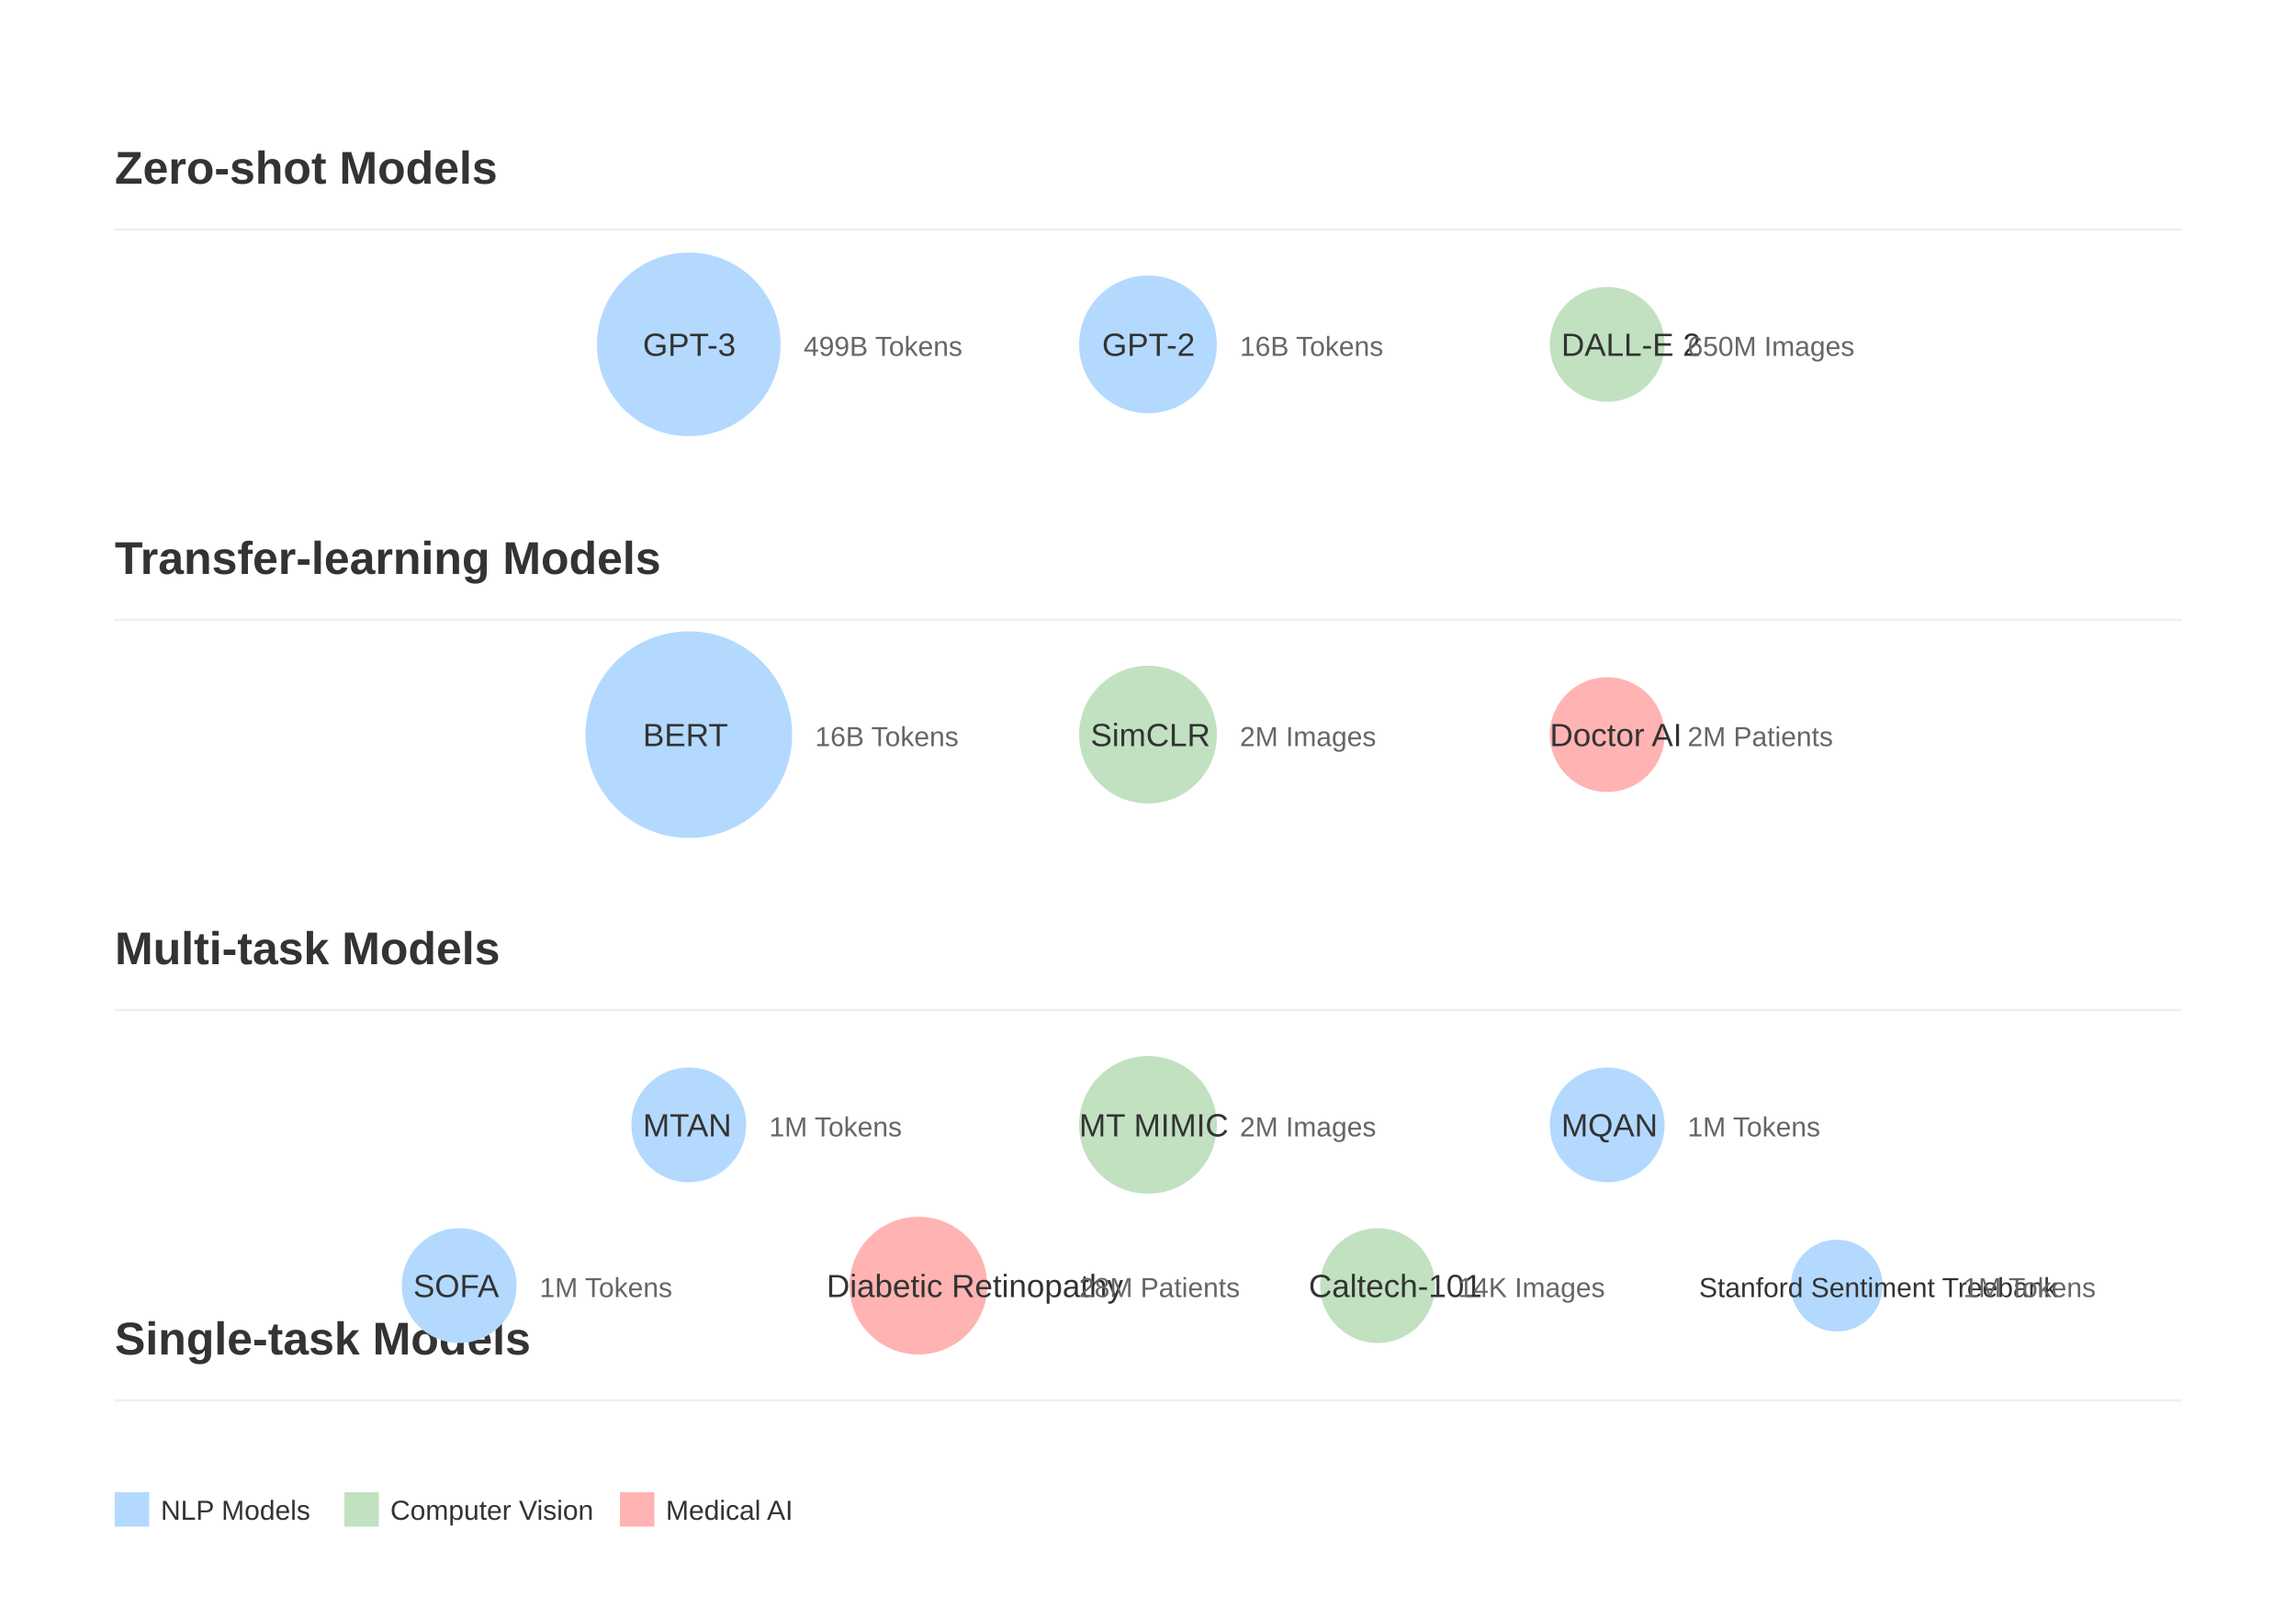
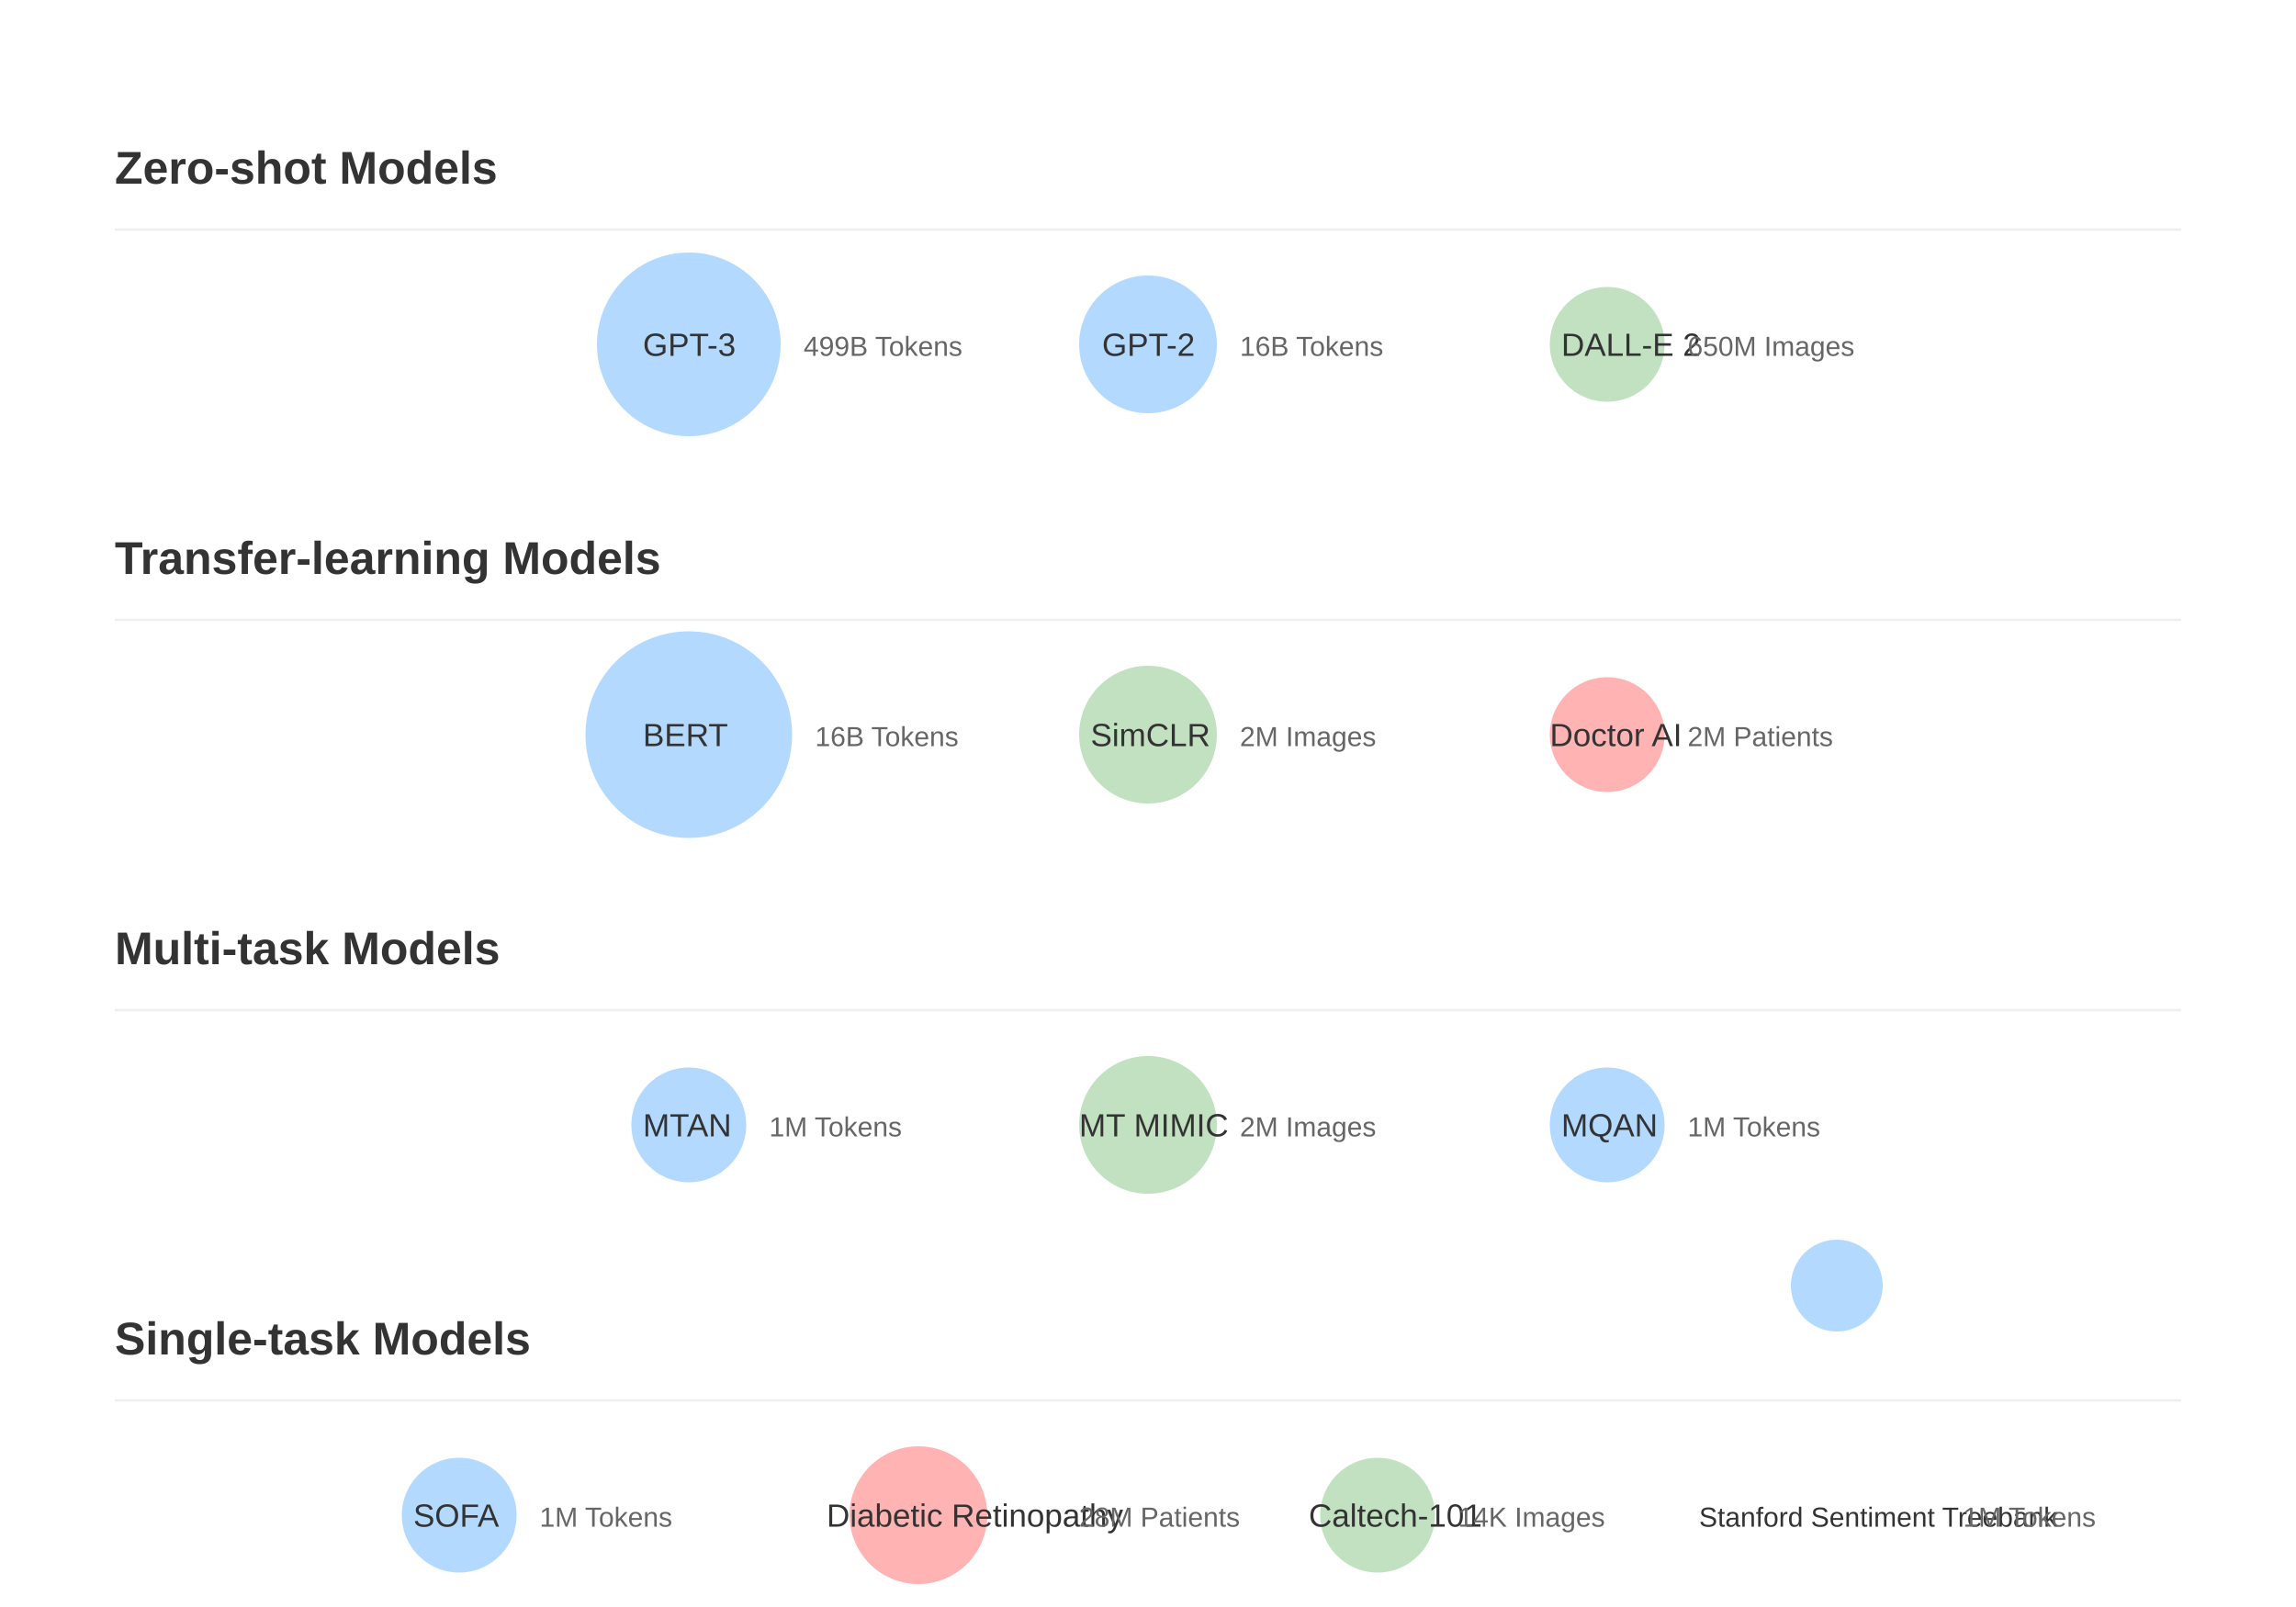
<svg xmlns="http://www.w3.org/2000/svg" viewBox="0 0 1000 700">
-   <rect width="1000" height="700" fill="#ffffff" />
+   <rect width="1000" height="1000" fill="#ffffff" />
  <text x="50" y="80" font-family="Arial" font-size="20" font-weight="bold" fill="#333">Zero-shot Models</text>
  <text x="50" y="250" font-family="Arial" font-size="20" font-weight="bold" fill="#333">Transfer-learning Models</text>
  <text x="50" y="420" font-family="Arial" font-size="20" font-weight="bold" fill="#333">Multi-task Models</text>
  <text x="50" y="590" font-family="Arial" font-size="20" font-weight="bold" fill="#333">Single-task Models</text>
  <line x1="50" y1="100" x2="950" y2="100" stroke="#eee" stroke-width="1" />
  <circle cx="300" cy="150" r="40" fill="#B3D9FF" />
  <text x="280" y="155" font-family="Arial" font-size="14" fill="#333">GPT-3</text>
  <text x="350" y="155" font-family="Arial" font-size="12" fill="#666">499B Tokens</text>
  <circle cx="500" cy="150" r="30" fill="#B3D9FF" />
  <text x="480" y="155" font-family="Arial" font-size="14" fill="#333">GPT-2</text>
  <text x="540" y="155" font-family="Arial" font-size="12" fill="#666">16B Tokens</text>
  <circle cx="700" cy="150" r="25" fill="#C1E1C1" />
  <text x="680" y="155" font-family="Arial" font-size="14" fill="#333">DALL-E 2</text>
  <text x="735" y="155" font-family="Arial" font-size="12" fill="#666">650M Images</text>
  <line x1="50" y1="270" x2="950" y2="270" stroke="#eee" stroke-width="1" />
  <circle cx="300" cy="320" r="45" fill="#B3D9FF" />
  <text x="280" y="325" font-family="Arial" font-size="14" fill="#333">BERT</text>
  <text x="355" y="325" font-family="Arial" font-size="12" fill="#666">16B Tokens</text>
  <circle cx="500" cy="320" r="30" fill="#C1E1C1" />
  <text x="475" y="325" font-family="Arial" font-size="14" fill="#333">SimCLR</text>
  <text x="540" y="325" font-family="Arial" font-size="12" fill="#666">2M Images</text>
  <circle cx="700" cy="320" r="25" fill="#FFB3B3" />
  <text x="675" y="325" font-family="Arial" font-size="14" fill="#333">Doctor AI</text>
  <text x="735" y="325" font-family="Arial" font-size="12" fill="#666">2M Patients</text>
  <line x1="50" y1="440" x2="950" y2="440" stroke="#eee" stroke-width="1" />
  <circle cx="300" cy="490" r="25" fill="#B3D9FF" />
  <text x="280" y="495" font-family="Arial" font-size="14" fill="#333">MTAN</text>
  <text x="335" y="495" font-family="Arial" font-size="12" fill="#666">1M Tokens</text>
  <circle cx="500" cy="490" r="30" fill="#C1E1C1" />
  <text x="470" y="495" font-family="Arial" font-size="14" fill="#333">MT MIMIC</text>
  <text x="540" y="495" font-family="Arial" font-size="12" fill="#666">2M Images</text>
  <circle cx="700" cy="490" r="25" fill="#B3D9FF" />
  <text x="680" y="495" font-family="Arial" font-size="14" fill="#333">MQAN</text>
  <text x="735" y="495" font-family="Arial" font-size="12" fill="#666">1M Tokens</text>
  <line x1="50" y1="610" x2="950" y2="610" stroke="#eee" stroke-width="1" />
-   <circle cx="200" cy="560" r="25" fill="#B3D9FF" />
-   <text x="180" y="565" font-family="Arial" font-size="14" fill="#333">SOFA</text>
-   <text x="235" y="565" font-family="Arial" font-size="12" fill="#666">1M Tokens</text>
-   <circle cx="400" cy="560" r="30" fill="#FFB3B3" />
-   <text x="360" y="565" font-family="Arial" font-size="14" fill="#333">Diabetic Retinopathy</text>
-   <text x="470" y="565" font-family="Arial" font-size="12" fill="#666">28M Patients</text>
-   <circle cx="600" cy="560" r="25" fill="#C1E1C1" />
-   <text x="570" y="565" font-family="Arial" font-size="14" fill="#333">Caltech-101</text>
-   <text x="635" y="565" font-family="Arial" font-size="12" fill="#666">14K Images</text>
+   <circle cx="200" cy="660" r="25" fill="#B3D9FF" />
+   <text x="180" y="665" font-family="Arial" font-size="14" fill="#333">SOFA</text>
+   <text x="235" y="665" font-family="Arial" font-size="12" fill="#666">1M Tokens</text>
+   <circle cx="400" cy="660" r="30" fill="#FFB3B3" />
+   <text x="360" y="665" font-family="Arial" font-size="14" fill="#333">Diabetic Retinopathy</text>
+   <text x="470" y="665" font-family="Arial" font-size="12" fill="#666">28M Patients</text>
+   <circle cx="600" cy="660" r="25" fill="#C1E1C1" />
+   <text x="570" y="665" font-family="Arial" font-size="14" fill="#333">Caltech-101</text>
+   <text x="635" y="665" font-family="Arial" font-size="12" fill="#666">14K Images</text>
  <circle cx="800" cy="560" r="20" fill="#B3D9FF" />
-   <text x="740" y="565" font-family="Arial" font-size="12" fill="#333">Stanford Sentiment Treebank</text>
-   <text x="855" y="565" font-family="Arial" font-size="12" fill="#666">1M Tokens</text>
-   <rect x="50" y="650" width="15" height="15" fill="#B3D9FF" />
-   <text x="70" y="662" font-family="Arial" font-size="12" fill="#333">NLP Models</text>
-   <rect x="150" y="650" width="15" height="15" fill="#C1E1C1" />
-   <text x="170" y="662" font-family="Arial" font-size="12" fill="#333">Computer Vision</text>
-   <rect x="270" y="650" width="15" height="15" fill="#FFB3B3" />
-   <text x="290" y="662" font-family="Arial" font-size="12" fill="#333">Medical AI</text>
+   <text x="740" y="665" font-family="Arial" font-size="12" fill="#333">Stanford Sentiment Treebank</text>
+   <text x="855" y="665" font-family="Arial" font-size="12" fill="#666">1M Tokens</text>
+   <rect x="50" y="750" width="15" height="15" fill="#B3D9FF" />
+   <text x="70" y="762" font-family="Arial" font-size="12" fill="#333">NLP Models</text>
+   <rect x="150" y="750" width="15" height="15" fill="#C1E1C1" />
+   <text x="170" y="762" font-family="Arial" font-size="12" fill="#333">Computer Vision</text>
+   <rect x="270" y="750" width="15" height="15" fill="#FFB3B3" />
+   <text x="290" y="762" font-family="Arial" font-size="12" fill="#333">Medical AI</text>
</svg>
